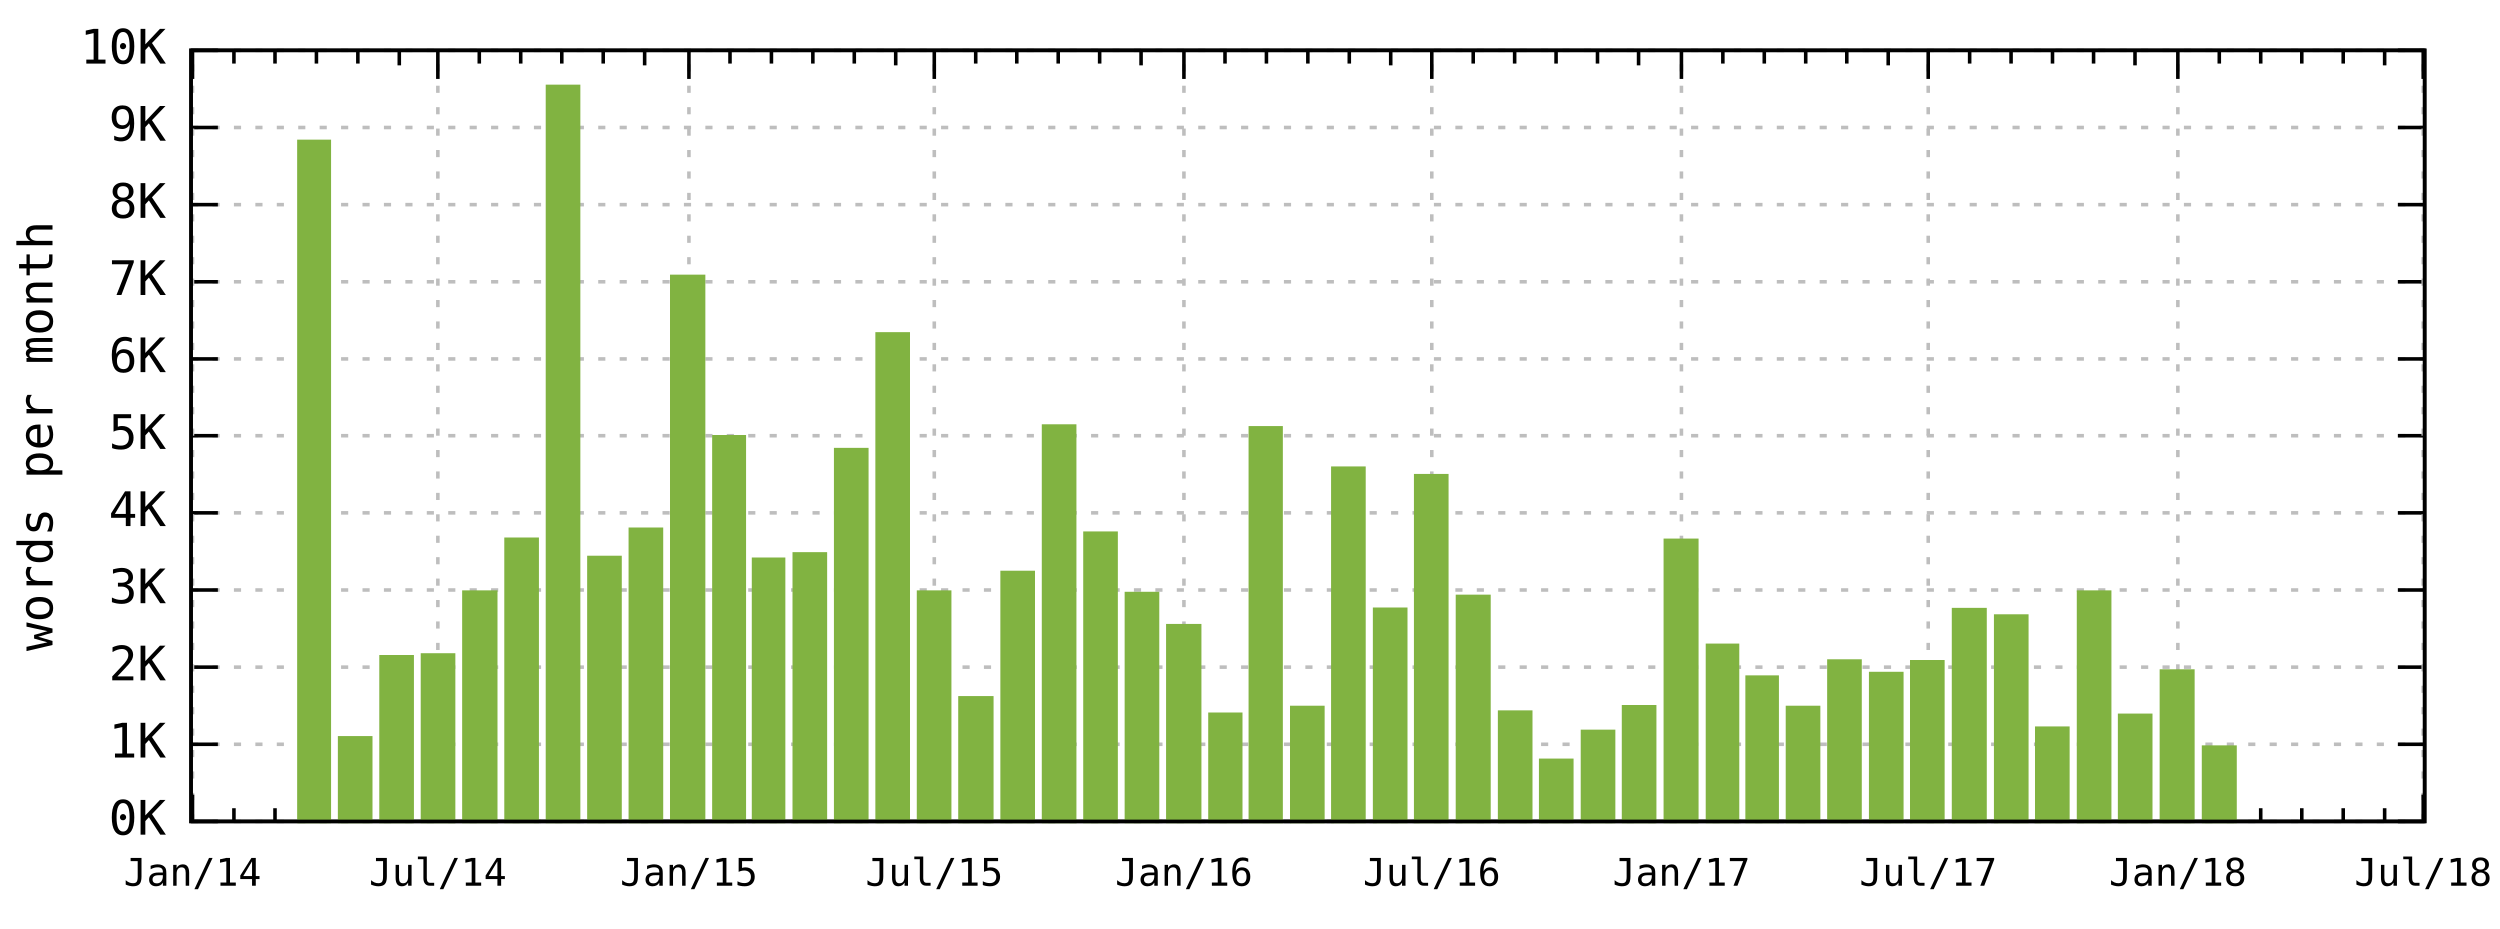
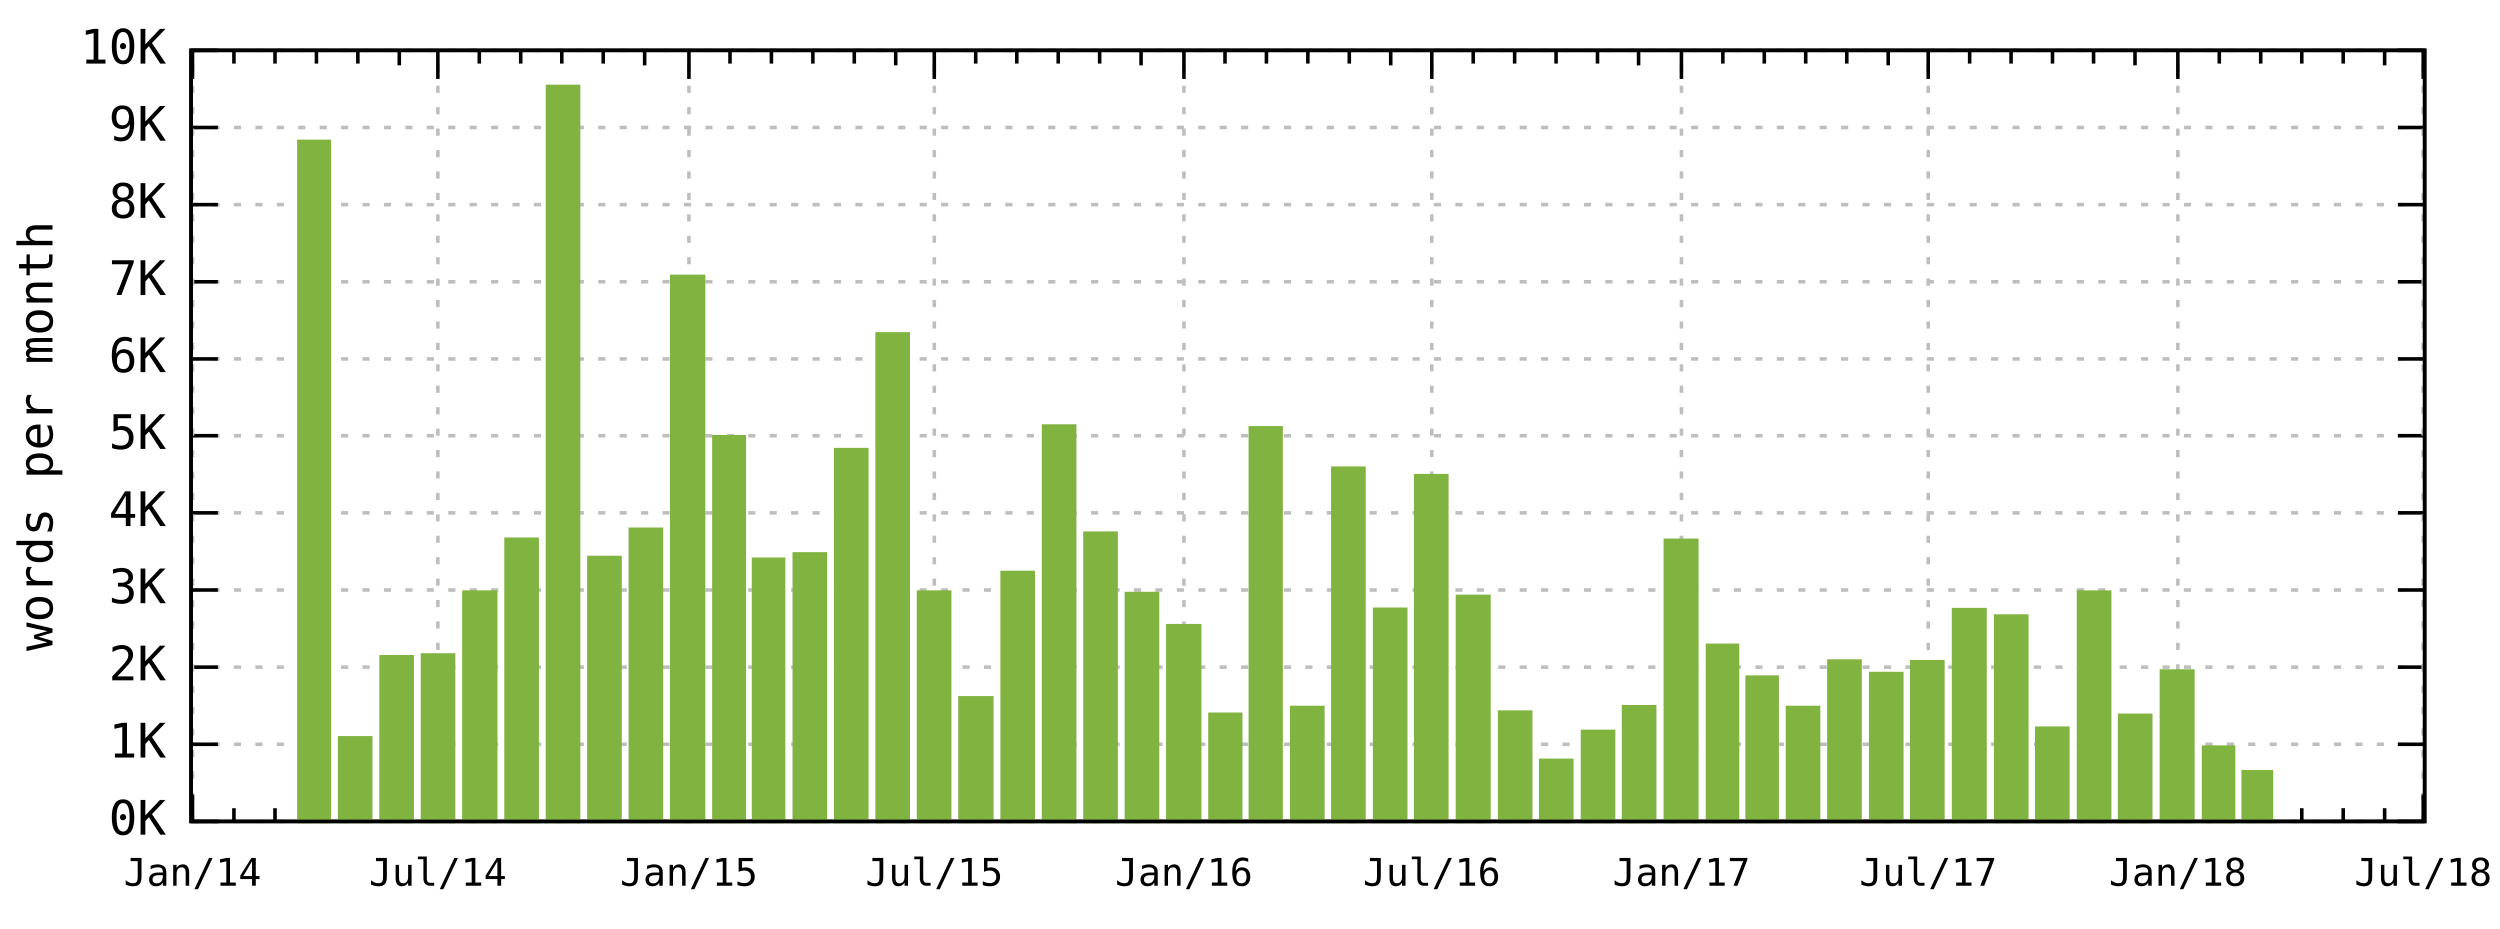
<svg xmlns="http://www.w3.org/2000/svg" xmlns:xlink="http://www.w3.org/1999/xlink" width="700" height="260" viewBox="0 0 700 260">
  <g id="gnuplot_canvas">
    <rect x="0" y="0" width="700" height="260" fill="none" />
    <defs>
      <circle id="gpDot" r="0.5" stroke-width="0.5" />
      <path id="gpPt0" stroke-width="0.267" stroke="currentColor" d="M-1,0 h2 M0,-1 v2" />
      <path id="gpPt1" stroke-width="0.267" stroke="currentColor" d="M-1,-1 L1,1 M1,-1 L-1,1" />
      <path id="gpPt2" stroke-width="0.267" stroke="currentColor" d="M-1,0 L1,0 M0,-1 L0,1 M-1,-1 L1,1 M-1,1 L1,-1" />
      <rect id="gpPt3" stroke-width="0.267" stroke="currentColor" x="-1" y="-1" width="2" height="2" />
      <rect id="gpPt4" stroke-width="0.267" stroke="currentColor" fill="currentColor" x="-1" y="-1" width="2" height="2" />
      <circle id="gpPt5" stroke-width="0.267" stroke="currentColor" cx="0" cy="0" r="1" />
      <use xlink:href="#gpPt5" id="gpPt6" fill="currentColor" stroke="none" />
      <path id="gpPt7" stroke-width="0.267" stroke="currentColor" d="M0,-1.33 L-1.33,0.67 L1.33,0.67 z" />
      <use xlink:href="#gpPt7" id="gpPt8" fill="currentColor" stroke="none" />
      <use xlink:href="#gpPt7" id="gpPt9" stroke="currentColor" transform="rotate(180)" />
      <use xlink:href="#gpPt9" id="gpPt10" fill="currentColor" stroke="none" />
      <use xlink:href="#gpPt3" id="gpPt11" stroke="currentColor" transform="rotate(45)" />
      <use xlink:href="#gpPt11" id="gpPt12" fill="currentColor" stroke="none" />
    </defs>
    <g style="fill:none; color:white; stroke:currentColor; stroke-width:1.00; stroke-linecap:butt; stroke-linejoin:miter">
</g>
    <g style="fill:none; color:black; stroke:currentColor; stroke-width:1.00; stroke-linecap:butt; stroke-linejoin:miter">
</g>
    <g style="fill:none; color:gray; stroke:currentColor; stroke-width:1.00; stroke-linecap:butt; stroke-linejoin:miter">
      <path stroke="rgb(190, 190, 190)" stroke-dasharray=" 2,4" class="gridline" d="M53.5,230.0 L678.9,230.0  h0.01" />
    </g>
    <g style="fill:none; color:black; stroke:currentColor; stroke-width:1.00; stroke-linecap:butt; stroke-linejoin:miter">
      <path stroke="black" d="M53.5,230.0 L61.0,230.0 M678.9,230.0 L671.4,230.0  h0.01" />
      <g transform="translate(46.5,233.7)" style="stroke:none; fill:rgb(0,0,0); font-family:monospace; font-size:10.00pt; text-anchor:end">
        <text>0K</text>
      </g>
    </g>
    <g style="fill:none; color:gray; stroke:currentColor; stroke-width:1.00; stroke-linecap:butt; stroke-linejoin:miter">
      <path stroke="rgb(190, 190, 190)" stroke-dasharray=" 2,4" class="gridline" d="M53.5,208.4 L678.9,208.4  h0.01" />
    </g>
    <g style="fill:none; color:black; stroke:currentColor; stroke-width:1.00; stroke-linecap:butt; stroke-linejoin:miter">
      <path stroke="black" d="M53.5,208.4 L61.0,208.4 M678.9,208.4 L671.4,208.4  h0.01" />
      <g transform="translate(46.5,212.1)" style="stroke:none; fill:rgb(0,0,0); font-family:monospace; font-size:10.00pt; text-anchor:end">
        <text>1K</text>
      </g>
    </g>
    <g style="fill:none; color:gray; stroke:currentColor; stroke-width:1.00; stroke-linecap:butt; stroke-linejoin:miter">
      <path stroke="rgb(190, 190, 190)" stroke-dasharray=" 2,4" class="gridline" d="M53.5,186.8 L678.9,186.8  h0.01" />
    </g>
    <g style="fill:none; color:black; stroke:currentColor; stroke-width:1.00; stroke-linecap:butt; stroke-linejoin:miter">
      <path stroke="black" d="M53.5,186.8 L61.0,186.8 M678.9,186.8 L671.4,186.8  h0.01" />
      <g transform="translate(46.5,190.5)" style="stroke:none; fill:rgb(0,0,0); font-family:monospace; font-size:10.00pt; text-anchor:end">
        <text>2K</text>
      </g>
    </g>
    <g style="fill:none; color:gray; stroke:currentColor; stroke-width:1.00; stroke-linecap:butt; stroke-linejoin:miter">
      <path stroke="rgb(190, 190, 190)" stroke-dasharray=" 2,4" class="gridline" d="M53.5,165.2 L678.9,165.2  h0.01" />
    </g>
    <g style="fill:none; color:black; stroke:currentColor; stroke-width:1.00; stroke-linecap:butt; stroke-linejoin:miter">
      <path stroke="black" d="M53.5,165.2 L61.0,165.2 M678.9,165.2 L671.4,165.2  h0.01" />
      <g transform="translate(46.5,168.9)" style="stroke:none; fill:rgb(0,0,0); font-family:monospace; font-size:10.00pt; text-anchor:end">
        <text>3K</text>
      </g>
    </g>
    <g style="fill:none; color:gray; stroke:currentColor; stroke-width:1.00; stroke-linecap:butt; stroke-linejoin:miter">
      <path stroke="rgb(190, 190, 190)" stroke-dasharray=" 2,4" class="gridline" d="M53.5,143.6 L678.9,143.6  h0.01" />
    </g>
    <g style="fill:none; color:black; stroke:currentColor; stroke-width:1.00; stroke-linecap:butt; stroke-linejoin:miter">
      <path stroke="black" d="M53.5,143.6 L61.0,143.6 M678.9,143.6 L671.4,143.6  h0.01" />
      <g transform="translate(46.5,147.3)" style="stroke:none; fill:rgb(0,0,0); font-family:monospace; font-size:10.00pt; text-anchor:end">
        <text>4K</text>
      </g>
    </g>
    <g style="fill:none; color:gray; stroke:currentColor; stroke-width:1.00; stroke-linecap:butt; stroke-linejoin:miter">
      <path stroke="rgb(190, 190, 190)" stroke-dasharray=" 2,4" class="gridline" d="M53.5,122.0 L678.9,122.0  h0.01" />
    </g>
    <g style="fill:none; color:black; stroke:currentColor; stroke-width:1.00; stroke-linecap:butt; stroke-linejoin:miter">
      <path stroke="black" d="M53.5,122.0 L61.0,122.0 M678.9,122.0 L671.4,122.0  h0.01" />
      <g transform="translate(46.5,125.7)" style="stroke:none; fill:rgb(0,0,0); font-family:monospace; font-size:10.00pt; text-anchor:end">
        <text>5K</text>
      </g>
    </g>
    <g style="fill:none; color:gray; stroke:currentColor; stroke-width:1.00; stroke-linecap:butt; stroke-linejoin:miter">
      <path stroke="rgb(190, 190, 190)" stroke-dasharray=" 2,4" class="gridline" d="M53.5,100.5 L678.9,100.5  h0.01" />
    </g>
    <g style="fill:none; color:black; stroke:currentColor; stroke-width:1.00; stroke-linecap:butt; stroke-linejoin:miter">
      <path stroke="black" d="M53.5,100.5 L61.0,100.5 M678.9,100.5 L671.4,100.5  h0.01" />
      <g transform="translate(46.5,104.2)" style="stroke:none; fill:rgb(0,0,0); font-family:monospace; font-size:10.00pt; text-anchor:end">
        <text>6K</text>
      </g>
    </g>
    <g style="fill:none; color:gray; stroke:currentColor; stroke-width:1.00; stroke-linecap:butt; stroke-linejoin:miter">
      <path stroke="rgb(190, 190, 190)" stroke-dasharray=" 2,4" class="gridline" d="M53.5,78.9 L678.9,78.9  h0.01" />
    </g>
    <g style="fill:none; color:black; stroke:currentColor; stroke-width:1.00; stroke-linecap:butt; stroke-linejoin:miter">
      <path stroke="black" d="M53.5,78.9 L61.0,78.9 M678.9,78.9 L671.4,78.9  h0.01" />
      <g transform="translate(46.5,82.6)" style="stroke:none; fill:rgb(0,0,0); font-family:monospace; font-size:10.00pt; text-anchor:end">
        <text>7K</text>
      </g>
    </g>
    <g style="fill:none; color:gray; stroke:currentColor; stroke-width:1.00; stroke-linecap:butt; stroke-linejoin:miter">
      <path stroke="rgb(190, 190, 190)" stroke-dasharray=" 2,4" class="gridline" d="M53.5,57.3 L678.9,57.3  h0.01" />
    </g>
    <g style="fill:none; color:black; stroke:currentColor; stroke-width:1.00; stroke-linecap:butt; stroke-linejoin:miter">
      <path stroke="black" d="M53.5,57.3 L61.0,57.3 M678.9,57.3 L671.4,57.3  h0.01" />
      <g transform="translate(46.5,61.0)" style="stroke:none; fill:rgb(0,0,0); font-family:monospace; font-size:10.00pt; text-anchor:end">
        <text>8K</text>
      </g>
    </g>
    <g style="fill:none; color:gray; stroke:currentColor; stroke-width:1.00; stroke-linecap:butt; stroke-linejoin:miter">
      <path stroke="rgb(190, 190, 190)" stroke-dasharray=" 2,4" class="gridline" d="M53.5,35.7 L678.9,35.7  h0.01" />
    </g>
    <g style="fill:none; color:black; stroke:currentColor; stroke-width:1.00; stroke-linecap:butt; stroke-linejoin:miter">
      <path stroke="black" d="M53.5,35.7 L61.0,35.7 M678.9,35.7 L671.4,35.7  h0.01" />
      <g transform="translate(46.5,39.4)" style="stroke:none; fill:rgb(0,0,0); font-family:monospace; font-size:10.00pt; text-anchor:end">
        <text>9K</text>
      </g>
    </g>
    <g style="fill:none; color:gray; stroke:currentColor; stroke-width:1.00; stroke-linecap:butt; stroke-linejoin:miter">
      <path stroke="rgb(190, 190, 190)" stroke-dasharray=" 2,4" class="gridline" d="M53.5,14.1 L678.9,14.1  h0.01" />
    </g>
    <g style="fill:none; color:black; stroke:currentColor; stroke-width:1.00; stroke-linecap:butt; stroke-linejoin:miter">
      <path stroke="black" d="M53.5,14.1 L61.0,14.1 M678.9,14.1 L671.4,14.1  h0.01" />
      <g transform="translate(46.5,17.8)" style="stroke:none; fill:rgb(0,0,0); font-family:monospace; font-size:10.00pt; text-anchor:end">
        <text>10K</text>
      </g>
    </g>
    <g style="fill:none; color:gray; stroke:currentColor; stroke-width:1.00; stroke-linecap:butt; stroke-linejoin:miter">
      <path stroke="rgb(190, 190, 190)" stroke-dasharray=" 2,4" class="gridline" d="M53.9,230.0 L53.9,14.1  h0.01" />
    </g>
    <g style="fill:none; color:black; stroke:currentColor; stroke-width:1.00; stroke-linecap:butt; stroke-linejoin:miter">
      <path stroke="black" d="M53.9,230.0 L53.9,222.5 M53.9,14.1 L53.9,21.6  h0.01" />
      <g transform="translate(53.9,248.0)" style="stroke:none; fill:rgb(0,0,0); font-family:monospace; font-size:8.00pt; text-anchor:middle">
        <text>Jan/14</text>
      </g>
      <path stroke="black" d="M65.5,230.0 L65.5,226.3 M65.5,14.1 L65.5,17.8 M77.0,230.0 L77.0,226.3 M77.0,14.1 L77.0,17.8    M88.6,230.0 L88.6,226.3 M88.6,14.1 L88.6,17.8 M100.2,230.0 L100.2,226.3 M100.2,14.1 L100.2,17.8    M111.8,230.0 L111.8,226.3 M111.8,14.1 L111.8,17.8  h0.01" />
    </g>
    <g style="fill:none; color:gray; stroke:currentColor; stroke-width:1.00; stroke-linecap:butt; stroke-linejoin:miter">
      <path stroke="rgb(190, 190, 190)" stroke-dasharray=" 2,4" class="gridline" d="M122.6,230.0 L122.6,14.1  h0.01" />
    </g>
    <g style="fill:none; color:black; stroke:currentColor; stroke-width:1.00; stroke-linecap:butt; stroke-linejoin:miter">
      <path stroke="black" d="M122.6,230.0 L122.6,222.5 M122.6,14.1 L122.6,21.6  h0.01" />
      <g transform="translate(122.6,248.0)" style="stroke:none; fill:rgb(0,0,0); font-family:monospace; font-size:8.00pt; text-anchor:middle">
        <text>Jul/14</text>
      </g>
      <path stroke="black" d="M134.2,230.0 L134.2,226.3 M134.2,14.1 L134.2,17.8 M145.8,230.0 L145.8,226.3 M145.8,14.1 L145.8,17.8    M157.3,230.0 L157.3,226.3 M157.3,14.1 L157.3,17.8 M168.9,230.0 L168.9,226.3 M168.9,14.1 L168.9,17.8    M180.5,230.0 L180.5,226.3 M180.5,14.1 L180.5,17.8  h0.01" />
    </g>
    <g style="fill:none; color:gray; stroke:currentColor; stroke-width:1.00; stroke-linecap:butt; stroke-linejoin:miter">
      <path stroke="rgb(190, 190, 190)" stroke-dasharray=" 2,4" class="gridline" d="M192.9,230.0 L192.9,14.1  h0.01" />
    </g>
    <g style="fill:none; color:black; stroke:currentColor; stroke-width:1.00; stroke-linecap:butt; stroke-linejoin:miter">
      <path stroke="black" d="M192.9,230.0 L192.9,222.5 M192.9,14.1 L192.9,21.6  h0.01" />
      <g transform="translate(192.9,248.0)" style="stroke:none; fill:rgb(0,0,0); font-family:monospace; font-size:8.00pt; text-anchor:middle">
        <text>Jan/15</text>
      </g>
      <path stroke="black" d="M204.4,230.0 L204.4,226.3 M204.4,14.1 L204.4,17.8 M216.0,230.0 L216.0,226.3 M216.0,14.1 L216.0,17.8    M227.6,230.0 L227.6,226.3 M227.6,14.1 L227.6,17.8 M239.2,230.0 L239.2,226.3 M239.2,14.1 L239.2,17.8    M250.8,230.0 L250.8,226.3 M250.8,14.1 L250.8,17.8  h0.01" />
    </g>
    <g style="fill:none; color:gray; stroke:currentColor; stroke-width:1.00; stroke-linecap:butt; stroke-linejoin:miter">
      <path stroke="rgb(190, 190, 190)" stroke-dasharray=" 2,4" class="gridline" d="M261.6,230.0 L261.6,14.1  h0.01" />
    </g>
    <g style="fill:none; color:black; stroke:currentColor; stroke-width:1.00; stroke-linecap:butt; stroke-linejoin:miter">
      <path stroke="black" d="M261.6,230.0 L261.6,222.5 M261.6,14.1 L261.6,21.6  h0.01" />
      <g transform="translate(261.6,248.0)" style="stroke:none; fill:rgb(0,0,0); font-family:monospace; font-size:8.00pt; text-anchor:middle">
        <text>Jul/15</text>
      </g>
      <path stroke="black" d="M273.2,230.0 L273.2,226.3 M273.2,14.1 L273.2,17.8 M284.7,230.0 L284.7,226.3 M284.7,14.1 L284.7,17.8    M296.3,230.0 L296.3,226.3 M296.3,14.1 L296.3,17.8 M307.9,230.0 L307.9,226.3 M307.9,14.1 L307.9,17.8    M319.5,230.0 L319.5,226.3 M319.5,14.1 L319.5,17.8  h0.01" />
    </g>
    <g style="fill:none; color:gray; stroke:currentColor; stroke-width:1.00; stroke-linecap:butt; stroke-linejoin:miter">
      <path stroke="rgb(190, 190, 190)" stroke-dasharray=" 2,4" class="gridline" d="M331.5,230.0 L331.5,14.1  h0.01" />
    </g>
    <g style="fill:none; color:black; stroke:currentColor; stroke-width:1.00; stroke-linecap:butt; stroke-linejoin:miter">
      <path stroke="black" d="M331.5,230.0 L331.5,222.5 M331.5,14.1 L331.5,21.6  h0.01" />
      <g transform="translate(331.5,248.0)" style="stroke:none; fill:rgb(0,0,0); font-family:monospace; font-size:8.00pt; text-anchor:middle">
        <text>Jan/16</text>
      </g>
      <path stroke="black" d="M343.0,230.0 L343.0,226.3 M343.0,14.1 L343.0,17.8 M354.6,230.0 L354.6,226.3 M354.6,14.1 L354.6,17.8    M366.2,230.0 L366.2,226.3 M366.2,14.1 L366.2,17.8 M377.8,230.0 L377.8,226.3 M377.8,14.1 L377.8,17.8    M389.4,230.0 L389.4,226.3 M389.4,14.1 L389.4,17.8  h0.01" />
    </g>
    <g style="fill:none; color:gray; stroke:currentColor; stroke-width:1.00; stroke-linecap:butt; stroke-linejoin:miter">
      <path stroke="rgb(190, 190, 190)" stroke-dasharray=" 2,4" class="gridline" d="M400.9,230.0 L400.9,14.1  h0.01" />
    </g>
    <g style="fill:none; color:black; stroke:currentColor; stroke-width:1.00; stroke-linecap:butt; stroke-linejoin:miter">
      <path stroke="black" d="M400.9,230.0 L400.9,222.5 M400.9,14.1 L400.9,21.6  h0.01" />
      <g transform="translate(400.9,248.0)" style="stroke:none; fill:rgb(0,0,0); font-family:monospace; font-size:8.00pt; text-anchor:middle">
        <text>Jul/16</text>
      </g>
      <path stroke="black" d="M412.5,230.0 L412.5,226.3 M412.5,14.1 L412.5,17.8 M424.1,230.0 L424.1,226.3 M424.1,14.1 L424.1,17.8    M435.7,230.0 L435.7,226.3 M435.7,14.1 L435.7,17.8 M447.3,230.0 L447.3,226.3 M447.3,14.1 L447.3,17.8    M458.8,230.0 L458.8,226.3 M458.8,14.1 L458.8,17.8  h0.01" />
    </g>
    <g style="fill:none; color:gray; stroke:currentColor; stroke-width:1.00; stroke-linecap:butt; stroke-linejoin:miter">
      <path stroke="rgb(190, 190, 190)" stroke-dasharray=" 2,4" class="gridline" d="M470.8,230.0 L470.8,14.1  h0.01" />
    </g>
    <g style="fill:none; color:black; stroke:currentColor; stroke-width:1.00; stroke-linecap:butt; stroke-linejoin:miter">
      <path stroke="black" d="M470.8,230.0 L470.8,222.5 M470.8,14.1 L470.8,21.6  h0.01" />
      <g transform="translate(470.8,248.0)" style="stroke:none; fill:rgb(0,0,0); font-family:monospace; font-size:8.00pt; text-anchor:middle">
        <text>Jan/17</text>
      </g>
      <path stroke="black" d="M482.4,230.0 L482.4,226.3 M482.4,14.1 L482.4,17.8 M494.0,230.0 L494.0,226.3 M494.0,14.1 L494.0,17.8    M505.6,230.0 L505.6,226.3 M505.6,14.1 L505.6,17.8 M517.1,230.0 L517.1,226.3 M517.1,14.1 L517.1,17.8    M528.7,230.0 L528.7,226.3 M528.7,14.1 L528.7,17.8  h0.01" />
    </g>
    <g style="fill:none; color:gray; stroke:currentColor; stroke-width:1.00; stroke-linecap:butt; stroke-linejoin:miter">
      <path stroke="rgb(190, 190, 190)" stroke-dasharray=" 2,4" class="gridline" d="M539.9,230.0 L539.9,14.1  h0.01" />
    </g>
    <g style="fill:none; color:black; stroke:currentColor; stroke-width:1.00; stroke-linecap:butt; stroke-linejoin:miter">
      <path stroke="black" d="M539.9,230.0 L539.9,222.5 M539.9,14.1 L539.9,21.6  h0.01" />
      <g transform="translate(539.9,248.0)" style="stroke:none; fill:rgb(0,0,0); font-family:monospace; font-size:8.00pt; text-anchor:middle">
        <text>Jul/17</text>
      </g>
      <path stroke="black" d="M551.5,230.0 L551.5,226.3 M551.5,14.1 L551.5,17.8 M563.1,230.0 L563.1,226.3 M563.1,14.1 L563.1,17.8    M574.7,230.0 L574.7,226.3 M574.7,14.1 L574.7,17.8 M586.2,230.0 L586.2,226.3 M586.2,14.1 L586.2,17.8    M597.8,230.0 L597.8,226.3 M597.8,14.1 L597.8,17.8  h0.01" />
    </g>
    <g style="fill:none; color:gray; stroke:currentColor; stroke-width:1.00; stroke-linecap:butt; stroke-linejoin:miter">
      <path stroke="rgb(190, 190, 190)" stroke-dasharray=" 2,4" class="gridline" d="M609.8,230.0 L609.8,14.1  h0.01" />
    </g>
    <g style="fill:none; color:black; stroke:currentColor; stroke-width:1.00; stroke-linecap:butt; stroke-linejoin:miter">
      <path stroke="black" d="M609.8,230.0 L609.8,222.5 M609.8,14.1 L609.8,21.6  h0.01" />
      <g transform="translate(609.8,248.0)" style="stroke:none; fill:rgb(0,0,0); font-family:monospace; font-size:8.00pt; text-anchor:middle">
        <text>Jan/18</text>
      </g>
      <path stroke="black" d="M621.4,230.0 L621.4,226.3 M621.4,14.1 L621.4,17.8 M633.0,230.0 L633.0,226.3 M633.0,14.1 L633.0,17.8    M644.5,230.0 L644.5,226.3 M644.5,14.1 L644.5,17.8 M656.1,230.0 L656.1,226.3 M656.1,14.1 L656.1,17.8    M667.7,230.0 L667.7,226.3 M667.7,14.1 L667.7,17.8  h0.01" />
    </g>
    <g style="fill:none; color:gray; stroke:currentColor; stroke-width:1.00; stroke-linecap:butt; stroke-linejoin:miter">
      <path stroke="rgb(190, 190, 190)" stroke-dasharray=" 2,4" class="gridline" d="M678.5,230.0 L678.5,14.1  h0.01" />
    </g>
    <g style="fill:none; color:black; stroke:currentColor; stroke-width:1.00; stroke-linecap:butt; stroke-linejoin:miter">
      <path stroke="black" d="M678.5,230.0 L678.5,222.5 M678.5,14.1 L678.5,21.6  h0.01" />
      <g transform="translate(678.5,248.0)" style="stroke:none; fill:rgb(0,0,0); font-family:monospace; font-size:8.00pt; text-anchor:middle">
        <text>Jul/18</text>
      </g>
      <path stroke="black" d="M53.5,14.1 L53.5,230.0 L678.9,230.0 L678.9,14.1 L53.5,14.1 Z  h0.01" />
      <g transform="translate(14.7,122.1) rotate(270)" style="stroke:none; fill:rgb(0,0,0); font-family:monospace; font-size:10.00pt; text-anchor:middle">
        <text>words per month</text>
      </g>
    </g>
    <g id="gnuplot_plot_1">
      <g style="fill:none; color:red; stroke:currentColor; stroke-width:1.00; stroke-linecap:butt; stroke-linejoin:miter">
        <g style="stroke:none; shape-rendering:crispEdges">
          <polygon fill="rgb(129, 179,  65)" points="83.7,230.0 92.3,230.0 92.3,39.5 83.7,39.5 " />
        </g>
        <path stroke="rgb(129, 179,  65)" d="M83.7,230.0 L83.7,39.6 L92.2,39.6 L92.2,230.0 L83.7,230.0 Z  h0.01" />
        <g style="stroke:none; shape-rendering:crispEdges">
          <polygon fill="rgb(129, 179,  65)" points="95.1,230.0 103.9,230.0 103.9,206.5 95.1,206.5 " />
        </g>
        <path stroke="rgb(129, 179,  65)" d="M95.1,230.0 L95.1,206.6 L103.8,206.6 L103.8,230.0 L95.1,230.0 Z  h0.01" />
        <g style="stroke:none; shape-rendering:crispEdges">
          <polygon fill="rgb(129, 179,  65)" points="106.7,230.0 115.5,230.0 115.5,183.8 106.7,183.8 " />
        </g>
        <path stroke="rgb(129, 179,  65)" d="M106.7,230.0 L106.7,183.9 L115.4,183.9 L115.4,230.0 L106.7,230.0 Z  h0.01" />
        <g style="stroke:none; shape-rendering:crispEdges">
          <polygon fill="rgb(129, 179,  65)" points="118.3,230.0 127.1,230.0 127.1,183.3 118.3,183.3 " />
        </g>
        <path stroke="rgb(129, 179,  65)" d="M118.3,230.0 L118.3,183.4 L127.0,183.4 L127.0,230.0 L118.3,230.0 Z  h0.01" />
        <g style="stroke:none; shape-rendering:crispEdges">
          <polygon fill="rgb(129, 179,  65)" points="129.9,230.0 138.9,230.0 138.9,165.7 129.9,165.7 " />
        </g>
        <path stroke="rgb(129, 179,  65)" d="M129.9,230.0 L129.9,165.8 L138.8,165.8 L138.8,230.0 L129.9,230.0 Z  h0.01" />
        <g style="stroke:none; shape-rendering:crispEdges">
          <polygon fill="rgb(129, 179,  65)" points="141.7,230.0 150.5,230.0 150.5,150.9 141.7,150.9 " />
        </g>
        <path stroke="rgb(129, 179,  65)" d="M141.7,230.0 L141.7,151.0 L150.4,151.0 L150.4,230.0 L141.7,230.0 Z  h0.01" />
        <g style="stroke:none; shape-rendering:crispEdges">
          <polygon fill="rgb(129, 179,  65)" points="153.3,230.0 162.1,230.0 162.1,24.1 153.3,24.1 " />
        </g>
        <path stroke="rgb(129, 179,  65)" d="M153.3,230.0 L153.3,24.2 L162.0,24.2 L162.0,230.0 L153.3,230.0 Z  h0.01" />
        <g style="stroke:none; shape-rendering:crispEdges">
          <polygon fill="rgb(129, 179,  65)" points="164.9,230.0 173.7,230.0 173.7,156.0 164.9,156.0 " />
        </g>
        <path stroke="rgb(129, 179,  65)" d="M164.9,230.0 L164.9,156.1 L173.6,156.1 L173.6,230.0 L164.9,230.0 Z  h0.01" />
        <g style="stroke:none; shape-rendering:crispEdges">
          <polygon fill="rgb(129, 179,  65)" points="176.5,230.0 185.3,230.0 185.3,148.1 176.5,148.1 " />
        </g>
        <path stroke="rgb(129, 179,  65)" d="M176.5,230.0 L176.5,148.2 L185.2,148.2 L185.2,230.0 L176.5,230.0 Z  h0.01" />
        <g style="stroke:none; shape-rendering:crispEdges">
          <polygon fill="rgb(129, 179,  65)" points="188.1,230.0 197.1,230.0 197.1,77.3 188.1,77.3 " />
        </g>
        <path stroke="rgb(129, 179,  65)" d="M188.1,230.0 L188.1,77.4 L197.0,77.4 L197.0,230.0 L188.1,230.0 Z  h0.01" />
        <g style="stroke:none; shape-rendering:crispEdges">
          <polygon fill="rgb(129, 179,  65)" points="199.9,230.0 208.5,230.0 208.5,122.2 199.9,122.2 " />
        </g>
        <path stroke="rgb(129, 179,  65)" d="M199.9,230.0 L199.9,122.3 L208.4,122.3 L208.4,230.0 L199.9,230.0 Z  h0.01" />
        <g style="stroke:none; shape-rendering:crispEdges">
          <polygon fill="rgb(129, 179,  65)" points="211.0,230.0 219.5,230.0 219.5,156.5 211.0,156.5 " />
        </g>
        <path stroke="rgb(129, 179,  65)" d="M211.0,230.0 L211.0,156.6 L219.4,156.6 L219.4,230.0 L211.0,230.0 Z  h0.01" />
        <g style="stroke:none; shape-rendering:crispEdges">
          <polygon fill="rgb(129, 179,  65)" points="222.4,230.0 231.2,230.0 231.2,155.0 222.4,155.0 " />
        </g>
        <path stroke="rgb(129, 179,  65)" d="M222.4,230.0 L222.4,155.1 L231.1,155.1 L231.1,230.0 L222.4,230.0 Z  h0.01" />
        <g style="stroke:none; shape-rendering:crispEdges">
          <polygon fill="rgb(129, 179,  65)" points="234.0,230.0 242.8,230.0 242.8,125.8 234.0,125.8 " />
        </g>
        <path stroke="rgb(129, 179,  65)" d="M234.0,230.0 L234.0,125.9 L242.7,125.9 L242.7,230.0 L234.0,230.0 Z  h0.01" />
        <g style="stroke:none; shape-rendering:crispEdges">
          <polygon fill="rgb(129, 179,  65)" points="245.6,230.0 254.4,230.0 254.4,93.4 245.6,93.4 " />
        </g>
        <path stroke="rgb(129, 179,  65)" d="M245.6,230.0 L245.6,93.5 L254.3,93.5 L254.3,230.0 L245.6,230.0 Z  h0.01" />
        <g style="stroke:none; shape-rendering:crispEdges">
          <polygon fill="rgb(129, 179,  65)" points="257.2,230.0 266.0,230.0 266.0,165.7 257.2,165.7 " />
        </g>
        <path stroke="rgb(129, 179,  65)" d="M257.2,230.0 L257.2,165.8 L265.9,165.8 L265.9,230.0 L257.2,230.0 Z  h0.01" />
        <g style="stroke:none; shape-rendering:crispEdges">
          <polygon fill="rgb(129, 179,  65)" points="268.8,230.0 277.8,230.0 277.8,195.3 268.8,195.3 " />
        </g>
        <path stroke="rgb(129, 179,  65)" d="M268.8,230.0 L268.8,195.4 L277.7,195.4 L277.7,230.0 L268.8,230.0 Z  h0.01" />
        <g style="stroke:none; shape-rendering:crispEdges">
          <polygon fill="rgb(129, 179,  65)" points="280.6,230.0 289.4,230.0 289.4,160.2 280.6,160.2 " />
        </g>
        <path stroke="rgb(129, 179,  65)" d="M280.6,230.0 L280.6,160.3 L289.3,160.3 L289.3,230.0 L280.6,230.0 Z  h0.01" />
        <g style="stroke:none; shape-rendering:crispEdges">
          <polygon fill="rgb(129, 179,  65)" points="292.2,230.0 301.0,230.0 301.0,119.2 292.2,119.2 " />
        </g>
        <path stroke="rgb(129, 179,  65)" d="M292.2,230.0 L292.2,119.3 L300.9,119.3 L300.9,230.0 L292.2,230.0 Z  h0.01" />
        <g style="stroke:none; shape-rendering:crispEdges">
          <polygon fill="rgb(129, 179,  65)" points="303.8,230.0 312.6,230.0 312.6,149.2 303.8,149.2 " />
        </g>
        <path stroke="rgb(129, 179,  65)" d="M303.8,230.0 L303.8,149.3 L312.5,149.3 L312.5,230.0 L303.8,230.0 Z  h0.01" />
        <g style="stroke:none; shape-rendering:crispEdges">
          <polygon fill="rgb(129, 179,  65)" points="315.4,230.0 324.2,230.0 324.2,166.1 315.4,166.1 " />
        </g>
        <path stroke="rgb(129, 179,  65)" d="M315.4,230.0 L315.4,166.2 L324.1,166.2 L324.1,230.0 L315.4,230.0 Z  h0.01" />
        <g style="stroke:none; shape-rendering:crispEdges">
          <polygon fill="rgb(129, 179,  65)" points="327.0,230.0 336.0,230.0 336.0,175.1 327.0,175.1 " />
        </g>
        <path stroke="rgb(129, 179,  65)" d="M327.0,230.0 L327.0,175.2 L335.9,175.2 L335.9,230.0 L327.0,230.0 Z  h0.01" />
        <g style="stroke:none; shape-rendering:crispEdges">
          <polygon fill="rgb(129, 179,  65)" points="338.8,230.0 347.5,230.0 347.5,199.9 338.8,199.9 " />
        </g>
        <path stroke="rgb(129, 179,  65)" d="M338.8,230.0 L338.8,200.0 L347.4,200.0 L347.4,230.0 L338.8,230.0 Z  h0.01" />
        <g style="stroke:none; shape-rendering:crispEdges">
          <polygon fill="rgb(129, 179,  65)" points="350.1,230.0 358.8,230.0 358.8,119.7 350.1,119.7 " />
        </g>
        <path stroke="rgb(129, 179,  65)" d="M350.1,230.0 L350.1,119.8 L358.7,119.8 L358.7,230.0 L350.1,230.0 Z  h0.01" />
        <g style="stroke:none; shape-rendering:crispEdges">
          <polygon fill="rgb(129, 179,  65)" points="361.7,230.0 370.5,230.0 370.5,198.0 361.7,198.0 " />
        </g>
        <path stroke="rgb(129, 179,  65)" d="M361.7,230.0 L361.7,198.1 L370.4,198.1 L370.4,230.0 L361.7,230.0 Z  h0.01" />
        <g style="stroke:none; shape-rendering:crispEdges">
          <polygon fill="rgb(129, 179,  65)" points="373.2,230.0 382.0,230.0 382.0,131.0 373.2,131.0 " />
        </g>
        <path stroke="rgb(129, 179,  65)" d="M373.2,230.0 L373.2,131.1 L381.9,131.1 L381.9,230.0 L373.2,230.0 Z  h0.01" />
        <g style="stroke:none; shape-rendering:crispEdges">
          <polygon fill="rgb(129, 179,  65)" points="384.9,230.0 393.7,230.0 393.7,170.5 384.9,170.5 " />
        </g>
        <path stroke="rgb(129, 179,  65)" d="M384.9,230.0 L384.9,170.6 L393.6,170.6 L393.6,230.0 L384.9,230.0 Z  h0.01" />
        <g style="stroke:none; shape-rendering:crispEdges">
          <polygon fill="rgb(129, 179,  65)" points="396.4,230.0 405.2,230.0 405.2,133.1 396.4,133.1 " />
        </g>
        <path stroke="rgb(129, 179,  65)" d="M396.4,230.0 L396.4,133.2 L405.1,133.2 L405.1,230.0 L396.4,230.0 Z  h0.01" />
        <g style="stroke:none; shape-rendering:crispEdges">
          <polygon fill="rgb(129, 179,  65)" points="408.1,230.0 417.0,230.0 417.0,166.9 408.1,166.9 " />
        </g>
        <path stroke="rgb(129, 179,  65)" d="M408.1,230.0 L408.1,167.0 L416.9,167.0 L416.9,230.0 L408.1,230.0 Z  h0.01" />
        <g style="stroke:none; shape-rendering:crispEdges">
          <polygon fill="rgb(129, 179,  65)" points="419.9,230.0 428.7,230.0 428.7,199.3 419.9,199.3 " />
        </g>
        <path stroke="rgb(129, 179,  65)" d="M419.9,230.0 L419.9,199.4 L428.6,199.4 L428.6,230.0 L419.9,230.0 Z  h0.01" />
        <g style="stroke:none; shape-rendering:crispEdges">
          <polygon fill="rgb(129, 179,  65)" points="431.4,230.0 440.2,230.0 440.2,212.8 431.4,212.8 " />
        </g>
        <path stroke="rgb(129, 179,  65)" d="M431.4,230.0 L431.4,212.9 L440.1,212.9 L440.1,230.0 L431.4,230.0 Z  h0.01" />
        <g style="stroke:none; shape-rendering:crispEdges">
          <polygon fill="rgb(129, 179,  65)" points="443.1,230.0 451.9,230.0 451.9,204.7 443.1,204.7 " />
        </g>
        <path stroke="rgb(129, 179,  65)" d="M443.1,230.0 L443.1,204.8 L451.8,204.8 L451.8,230.0 L443.1,230.0 Z  h0.01" />
        <g style="stroke:none; shape-rendering:crispEdges">
          <polygon fill="rgb(129, 179,  65)" points="454.6,230.0 463.4,230.0 463.4,197.8 454.6,197.8 " />
        </g>
        <path stroke="rgb(129, 179,  65)" d="M454.6,230.0 L454.6,197.9 L463.3,197.9 L463.3,230.0 L454.6,230.0 Z  h0.01" />
        <g style="stroke:none; shape-rendering:crispEdges">
          <polygon fill="rgb(129, 179,  65)" points="466.3,230.0 475.2,230.0 475.2,151.2 466.3,151.2 " />
        </g>
        <path stroke="rgb(129, 179,  65)" d="M466.3,230.0 L466.3,151.3 L475.1,151.3 L475.1,230.0 L466.3,230.0 Z  h0.01" />
        <g style="stroke:none; shape-rendering:crispEdges">
          <polygon fill="rgb(129, 179,  65)" points="478.1,230.0 486.6,230.0 486.6,180.6 478.1,180.6 " />
        </g>
        <path stroke="rgb(129, 179,  65)" d="M478.1,230.0 L478.1,180.7 L486.5,180.7 L486.5,230.0 L478.1,230.0 Z  h0.01" />
        <g style="stroke:none; shape-rendering:crispEdges">
          <polygon fill="rgb(129, 179,  65)" points="489.2,230.0 497.7,230.0 497.7,189.5 489.2,189.5 " />
        </g>
        <path stroke="rgb(129, 179,  65)" d="M489.2,230.0 L489.2,189.6 L497.6,189.6 L497.6,230.0 L489.2,230.0 Z  h0.01" />
        <g style="stroke:none; shape-rendering:crispEdges">
          <polygon fill="rgb(129, 179,  65)" points="500.5,230.0 509.3,230.0 509.3,198.0 500.5,198.0 " />
        </g>
        <path stroke="rgb(129, 179,  65)" d="M500.5,230.0 L500.5,198.1 L509.2,198.1 L509.2,230.0 L500.5,230.0 Z  h0.01" />
        <g style="stroke:none; shape-rendering:crispEdges">
          <polygon fill="rgb(129, 179,  65)" points="512.1,230.0 520.9,230.0 520.9,185.0 512.1,185.0 " />
        </g>
        <path stroke="rgb(129, 179,  65)" d="M512.1,230.0 L512.1,185.1 L520.8,185.1 L520.8,230.0 L512.1,230.0 Z  h0.01" />
        <g style="stroke:none; shape-rendering:crispEdges">
          <polygon fill="rgb(129, 179,  65)" points="523.8,230.0 532.6,230.0 532.6,188.5 523.8,188.5 " />
        </g>
        <path stroke="rgb(129, 179,  65)" d="M523.8,230.0 L523.8,188.6 L532.5,188.6 L532.5,230.0 L523.8,230.0 Z  h0.01" />
        <g style="stroke:none; shape-rendering:crispEdges">
          <polygon fill="rgb(129, 179,  65)" points="535.3,230.0 544.1,230.0 544.1,185.2 535.3,185.2 " />
        </g>
        <path stroke="rgb(129, 179,  65)" d="M535.3,230.0 L535.3,185.3 L544.0,185.3 L544.0,230.0 L535.3,230.0 Z  h0.01" />
        <g style="stroke:none; shape-rendering:crispEdges">
          <polygon fill="rgb(129, 179,  65)" points="547.0,230.0 555.9,230.0 555.9,170.6 547.0,170.6 " />
        </g>
        <path stroke="rgb(129, 179,  65)" d="M547.0,230.0 L547.0,170.7 L555.8,170.7 L555.8,230.0 L547.0,230.0 Z  h0.01" />
        <g style="stroke:none; shape-rendering:crispEdges">
          <polygon fill="rgb(129, 179,  65)" points="558.8,230.0 567.6,230.0 567.6,172.4 558.8,172.4 " />
        </g>
        <path stroke="rgb(129, 179,  65)" d="M558.8,230.0 L558.8,172.5 L567.5,172.5 L567.5,230.0 L558.8,230.0 Z  h0.01" />
        <g style="stroke:none; shape-rendering:crispEdges">
          <polygon fill="rgb(129, 179,  65)" points="570.3,230.0 579.1,230.0 579.1,203.8 570.3,203.8 " />
        </g>
        <path stroke="rgb(129, 179,  65)" d="M570.3,230.0 L570.3,203.9 L579.0,203.9 L579.0,230.0 L570.3,230.0 Z  h0.01" />
        <g style="stroke:none; shape-rendering:crispEdges">
          <polygon fill="rgb(129, 179,  65)" points="582.0,230.0 590.8,230.0 590.8,165.7 582.0,165.7 " />
        </g>
        <path stroke="rgb(129, 179,  65)" d="M582.0,230.0 L582.0,165.8 L590.7,165.8 L590.7,230.0 L582.0,230.0 Z  h0.01" />
        <g style="stroke:none; shape-rendering:crispEdges">
          <polygon fill="rgb(129, 179,  65)" points="593.5,230.0 602.3,230.0 602.3,200.2 593.5,200.2 " />
        </g>
        <path stroke="rgb(129, 179,  65)" d="M593.5,230.0 L593.5,200.3 L602.2,200.3 L602.2,230.0 L593.5,230.0 Z  h0.01" />
        <g style="stroke:none; shape-rendering:crispEdges">
          <polygon fill="rgb(129, 179,  65)" points="605.2,230.0 614.1,230.0 614.1,187.8 605.2,187.8 " />
        </g>
        <path stroke="rgb(129, 179,  65)" d="M605.2,230.0 L605.2,187.9 L614.0,187.9 L614.0,230.0 L605.2,230.0 Z  h0.01" />
        <g style="stroke:none; shape-rendering:crispEdges">
-           <polygon fill="rgb(129, 179,  65)" points="617.0,230.0 625.9,230.0 625.9,209.1 617.0,209.1 " />
-         </g>
-         <path stroke="rgb(129, 179,  65)" d="M617.0,230.0 L617.0,209.2 L625.8,209.2 L625.8,230.0 L617.0,230.0 Z  h0.01" />
+           <polygon fill="rgb(129, 179,  65)" points="617.0,230.0 625.5,230.0 625.5,209.1 617.0,209.1 " />
+         </g>
+         <path stroke="rgb(129, 179,  65)" d="M617.0,230.0 L617.0,209.2 L625.4,209.2 L625.4,230.0 L617.0,230.0 Z  h0.01" />
+         <g style="stroke:none; shape-rendering:crispEdges">
+           <polygon fill="rgb(129, 179,  65)" points="628.1,230.0 636.1,230.0 636.1,216.0 628.1,216.0 " />
+         </g>
+         <path stroke="rgb(129, 179,  65)" d="M628.1,230.0 L628.1,216.1 L636.0,216.1 L636.0,230.0 L628.1,230.0 Z  h0.01" />
      </g>
    </g>
    <g style="fill:none; color:black; stroke:currentColor; stroke-width:1.00; stroke-linecap:butt; stroke-linejoin:miter">
      <path stroke="black" d="M53.5,14.1 L53.5,230.0 L678.9,230.0 L678.9,14.1 L53.5,14.1 Z  h0.01" />
    </g>
  </g>
</svg>
